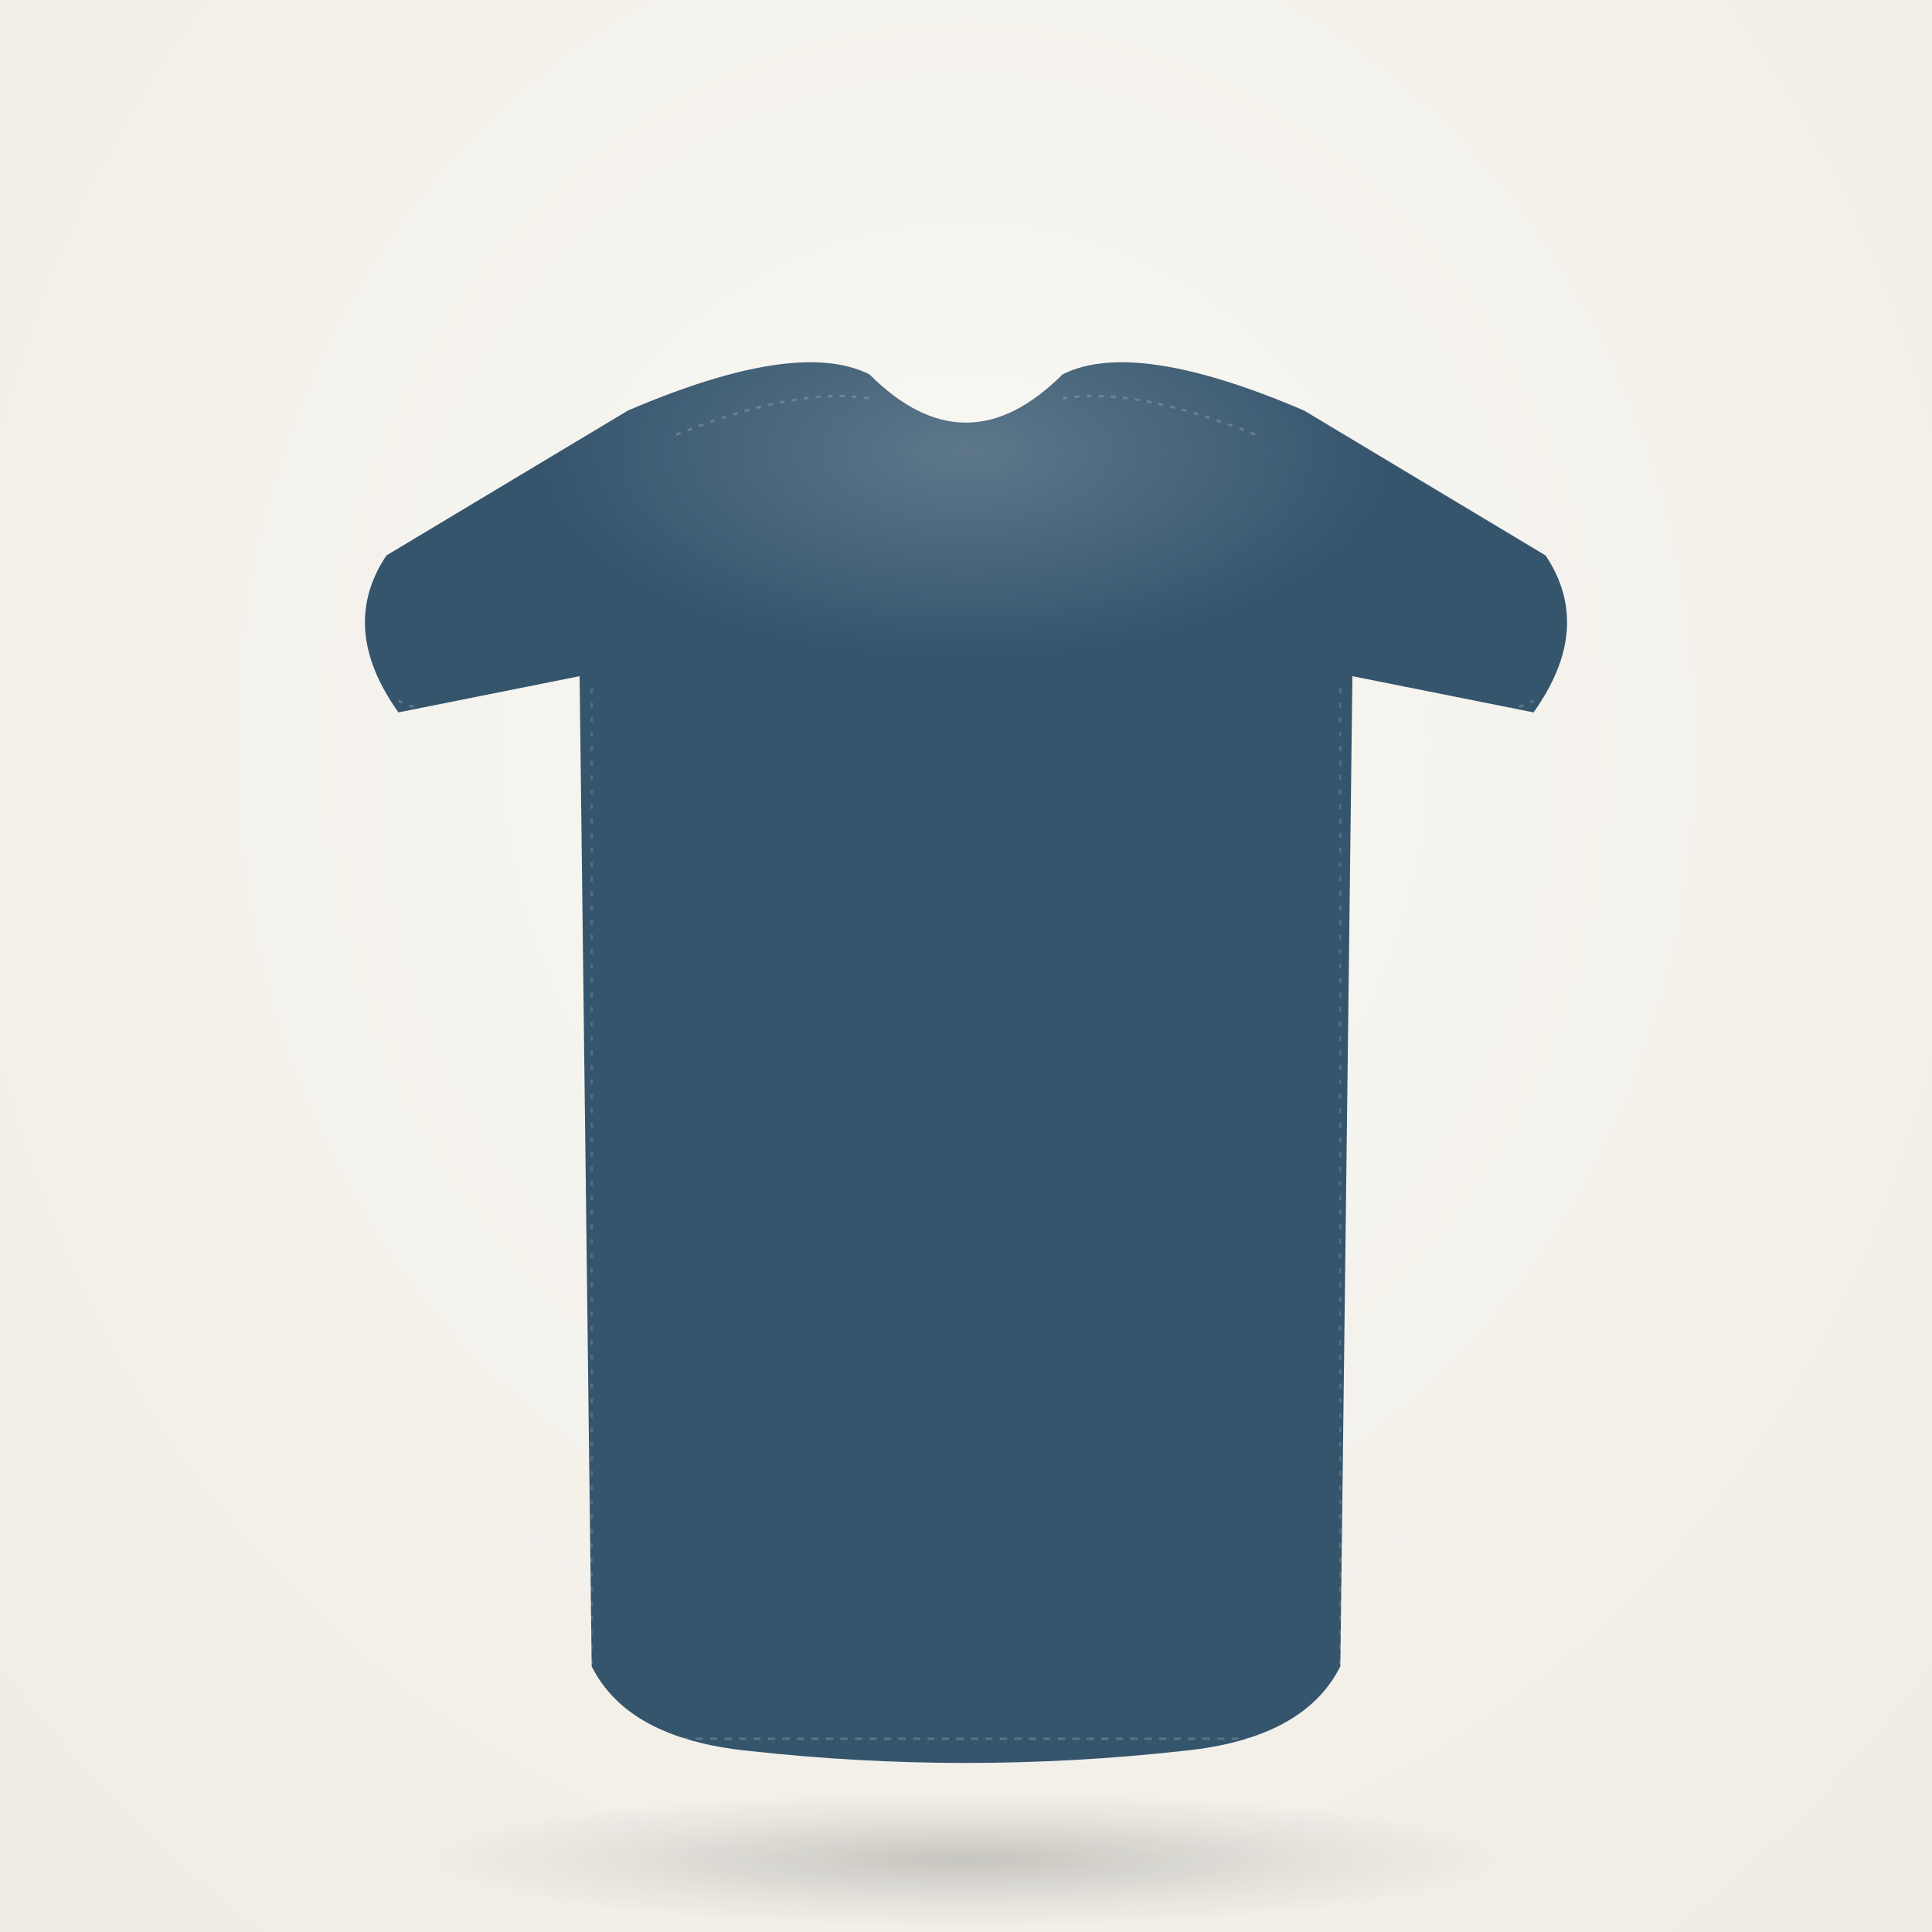
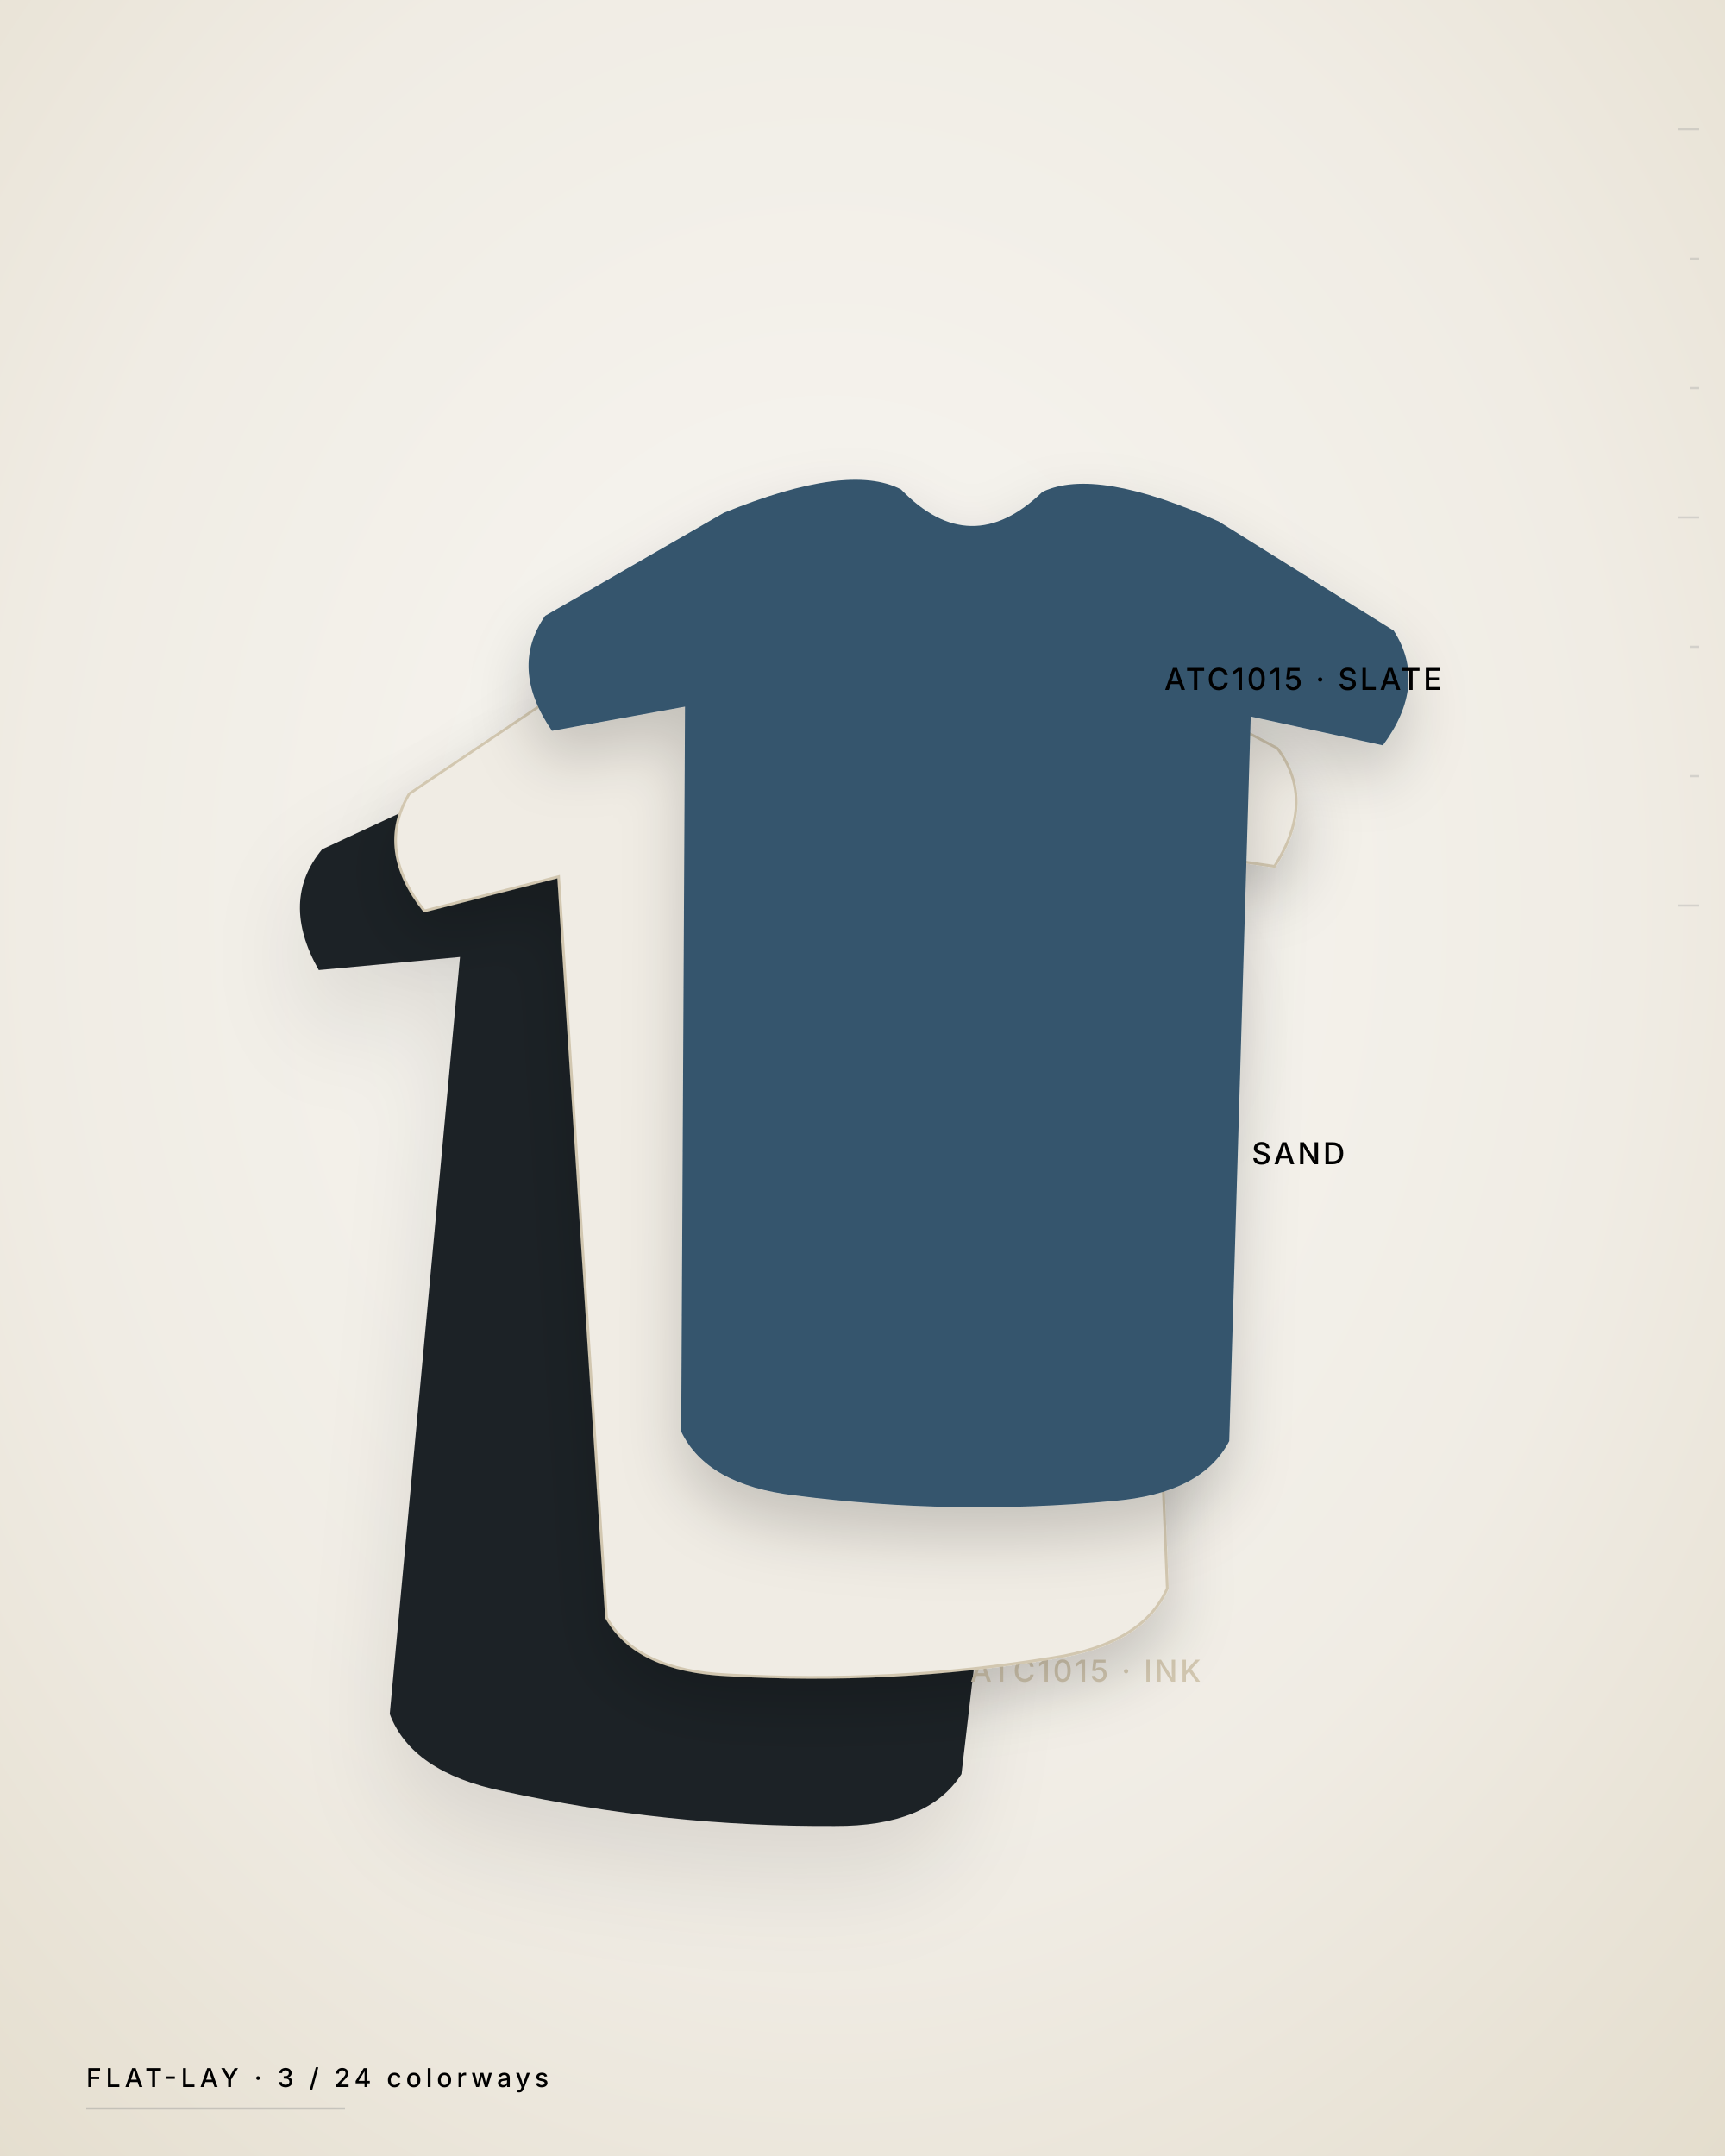
- <svg xmlns="http://www.w3.org/2000/svg" viewBox="0 0 800 900" width="400" height="400" preserveAspectRatio="xMidYMid slice" role="img" aria-label="hero-1">
+ <svg xmlns="http://www.w3.org/2000/svg" viewBox="0 0 800 1000" width="800" height="1000" role="img" aria-label="hero-feature">
  <defs>
-     <radialGradient id="bg-hero-1" cx="50%" cy="40%" r="75%">
+     <radialGradient id="hero-feat-bg" cx="48%" cy="42%" r="78%">
      <stop offset="0%" stop-color="#F8F7F3" />
-       <stop offset="100%" stop-color="#F0ECE4" />
+       <stop offset="60%" stop-color="#F0ECE4" />
+       <stop offset="100%" stop-color="#E4DDCD" />
    </radialGradient>
-     <radialGradient id="hl-hero-1" cx="50%" cy="35%" r="55%">
-       <stop offset="0%" stop-color="#FFFFFF" stop-opacity="0.20" />
-       <stop offset="70%" stop-color="#FFFFFF" stop-opacity="0" />
-     </radialGradient>
-     <radialGradient id="gnd-hero-1" cx="50%" cy="50%" r="50%">
-       <stop offset="0%" stop-color="#000000" stop-opacity="0.18" />
-       <stop offset="60%" stop-color="#000000" stop-opacity="0.06" />
-       <stop offset="100%" stop-color="#000000" stop-opacity="0" />
-     </radialGradient>
+     <filter id="hero-feat-shadow" x="-25%" y="-15%" width="150%" height="140%">
+       <feGaussianBlur in="SourceAlpha" stdDeviation="14" />
+       <feOffset dx="0" dy="14" />
+       <feComponentTransfer>
+         <feFuncA type="linear" slope="0.18" />
+       </feComponentTransfer>
+       <feMerge>
+         <feMergeNode />
+         <feMergeNode in="SourceGraphic" />
+       </feMerge>
+     </filter>
+     <filter id="hero-feat-shadow-soft" x="-25%" y="-15%" width="150%" height="140%">
+       <feGaussianBlur in="SourceAlpha" stdDeviation="22" />
+       <feOffset dx="0" dy="22" />
+       <feComponentTransfer>
+         <feFuncA type="linear" slope="0.10" />
+       </feComponentTransfer>
+       <feMerge>
+         <feMergeNode />
+         <feMergeNode in="SourceGraphic" />
+       </feMerge>
+     </filter>
  </defs>
-   <rect width="800" height="900" fill="url(#bg-hero-1)" />
-   <ellipse cx="400" cy="820" rx="226.8" ry="28" fill="url(#gnd-hero-1)" />
-   <g>
-     <path d="M 260 220 Q 330 190 360 205 Q 400 245 440 205 Q 470 190 540 220 L 640 280 Q 660 310 635 345 L 560 330 L 555 740 Q 540 770 490 775 Q 400 785 310 775 Q 260 770 245 740 L 240 330 L 165 345 Q 140 310 160 280 Z" fill="#35556D" stroke="none" stroke-width="0" stroke-linejoin="round" />
-     <ellipse cx="400" cy="270" rx="226.8" ry="110" fill="url(#hl-hero-1)" />
-     <line x1="270" y1="770" x2="530" y2="770" stroke="#FFFFFF" stroke-width="1" stroke-opacity="0.18" stroke-dasharray="3 3" />
-     <line x1="245" y1="335" x2="245" y2="758" stroke="#FFFFFF" stroke-width="1" stroke-opacity="0.144" stroke-dasharray="2 4" />
-     <line x1="555" y1="335" x2="555" y2="758" stroke="#FFFFFF" stroke-width="1" stroke-opacity="0.144" stroke-dasharray="2 4" />
-     <path d="M 280 230 Q 330 210 360 215" fill="none" stroke="#FFFFFF" stroke-opacity="0.18" stroke-width="1" stroke-dasharray="2 3" />
-     <path d="M 440 215 Q 470 210 520 230" fill="none" stroke="#FFFFFF" stroke-opacity="0.18" stroke-width="1" stroke-dasharray="2 3" />
-     <path d="M 165 340 Q 180 350 235 335" fill="none" stroke="#FFFFFF" stroke-opacity="0.18" stroke-width="1" stroke-dasharray="2 3" />
-     <path d="M 565 335 Q 620 350 635 340" fill="none" stroke="#FFFFFF" stroke-opacity="0.18" stroke-width="1" stroke-dasharray="2 3" />
+   <rect width="800" height="1000" fill="url(#hero-feat-bg)" />
+   <g stroke="#5C636B" stroke-opacity="0.18" stroke-width="1">
+     <line x1="778" y1="60" x2="788" y2="60" />
+     <line x1="784" y1="120" x2="788" y2="120" />
+     <line x1="784" y1="180" x2="788" y2="180" />
+     <line x1="778" y1="240" x2="788" y2="240" />
+     <line x1="784" y1="300" x2="788" y2="300" />
+     <line x1="784" y1="360" x2="788" y2="360" />
+     <line x1="778" y1="420" x2="788" y2="420" />
  </g>
+   <g transform="translate(80,140) rotate(6 320 380)" filter="url(#hero-feat-shadow-soft)">
+     <path d="M 260 220 Q 330 190 360 205 Q 400 245 440 205 Q 470 190 540 220 L 640 280 Q 660 310 635 345 L 560 330 L 555 740 Q 540 770 490 775 Q 400 785 310 775 Q 260 770 245 740 L 240 330 L 165 345 Q 140 310 160 280 Z" fill="#1D2127" transform="translate(-80,40) scale(0.86)" />
+   </g>
+   <text x="450" y="780" font-family="Inter, system-ui" font-size="14" fill="#D2C7B0" font-weight="500" letter-spacing="1.2">ATC1015 · INK</text>
+   <g transform="translate(120,90) rotate(-3 320 360)" filter="url(#hero-feat-shadow)">
+     <path d="M 260 220 Q 330 190 360 205 Q 400 245 440 205 Q 470 190 540 220 L 640 280 Q 660 310 635 345 L 560 330 L 555 740 Q 540 770 490 775 Q 400 785 310 775 Q 260 770 245 740 L 240 330 L 165 345 Q 140 310 160 280 Z" fill="#F0ECE4" stroke="#D2C7B0" stroke-width="1.5" transform="translate(-60,30) scale(0.84)" />
+   </g>
+   <text x="500" y="540" font-family="Inter, system-ui" font-size="14" fill="undefined" font-weight="500" letter-spacing="1.2">ATC1015 · SAND</text>
+   <g transform="translate(160,40) rotate(1 320 340)" filter="url(#hero-feat-shadow)">
+     <path d="M 260 220 Q 330 190 360 205 Q 400 245 440 205 Q 470 190 540 220 L 640 280 Q 660 310 635 345 L 560 330 L 555 740 Q 540 770 490 775 Q 400 785 310 775 Q 260 770 245 740 L 240 330 L 165 345 Q 140 310 160 280 Z" fill="#35556D" transform="translate(-40,20) scale(0.82)" />
+   </g>
+   <text x="540" y="320" font-family="Inter, system-ui" font-size="14" fill="undefined" font-weight="500" letter-spacing="1.2">ATC1015 · SLATE</text>
+   <text x="40" y="968" font-family="Inter, system-ui" font-size="12" fill="undefined" font-weight="500" letter-spacing="2">FLAT-LAY · 3 / 24 colorways</text>
+   <line x1="40" y1="978" x2="160" y2="978" stroke="#5C636B" stroke-opacity="0.25" stroke-width="1" />
</svg>
